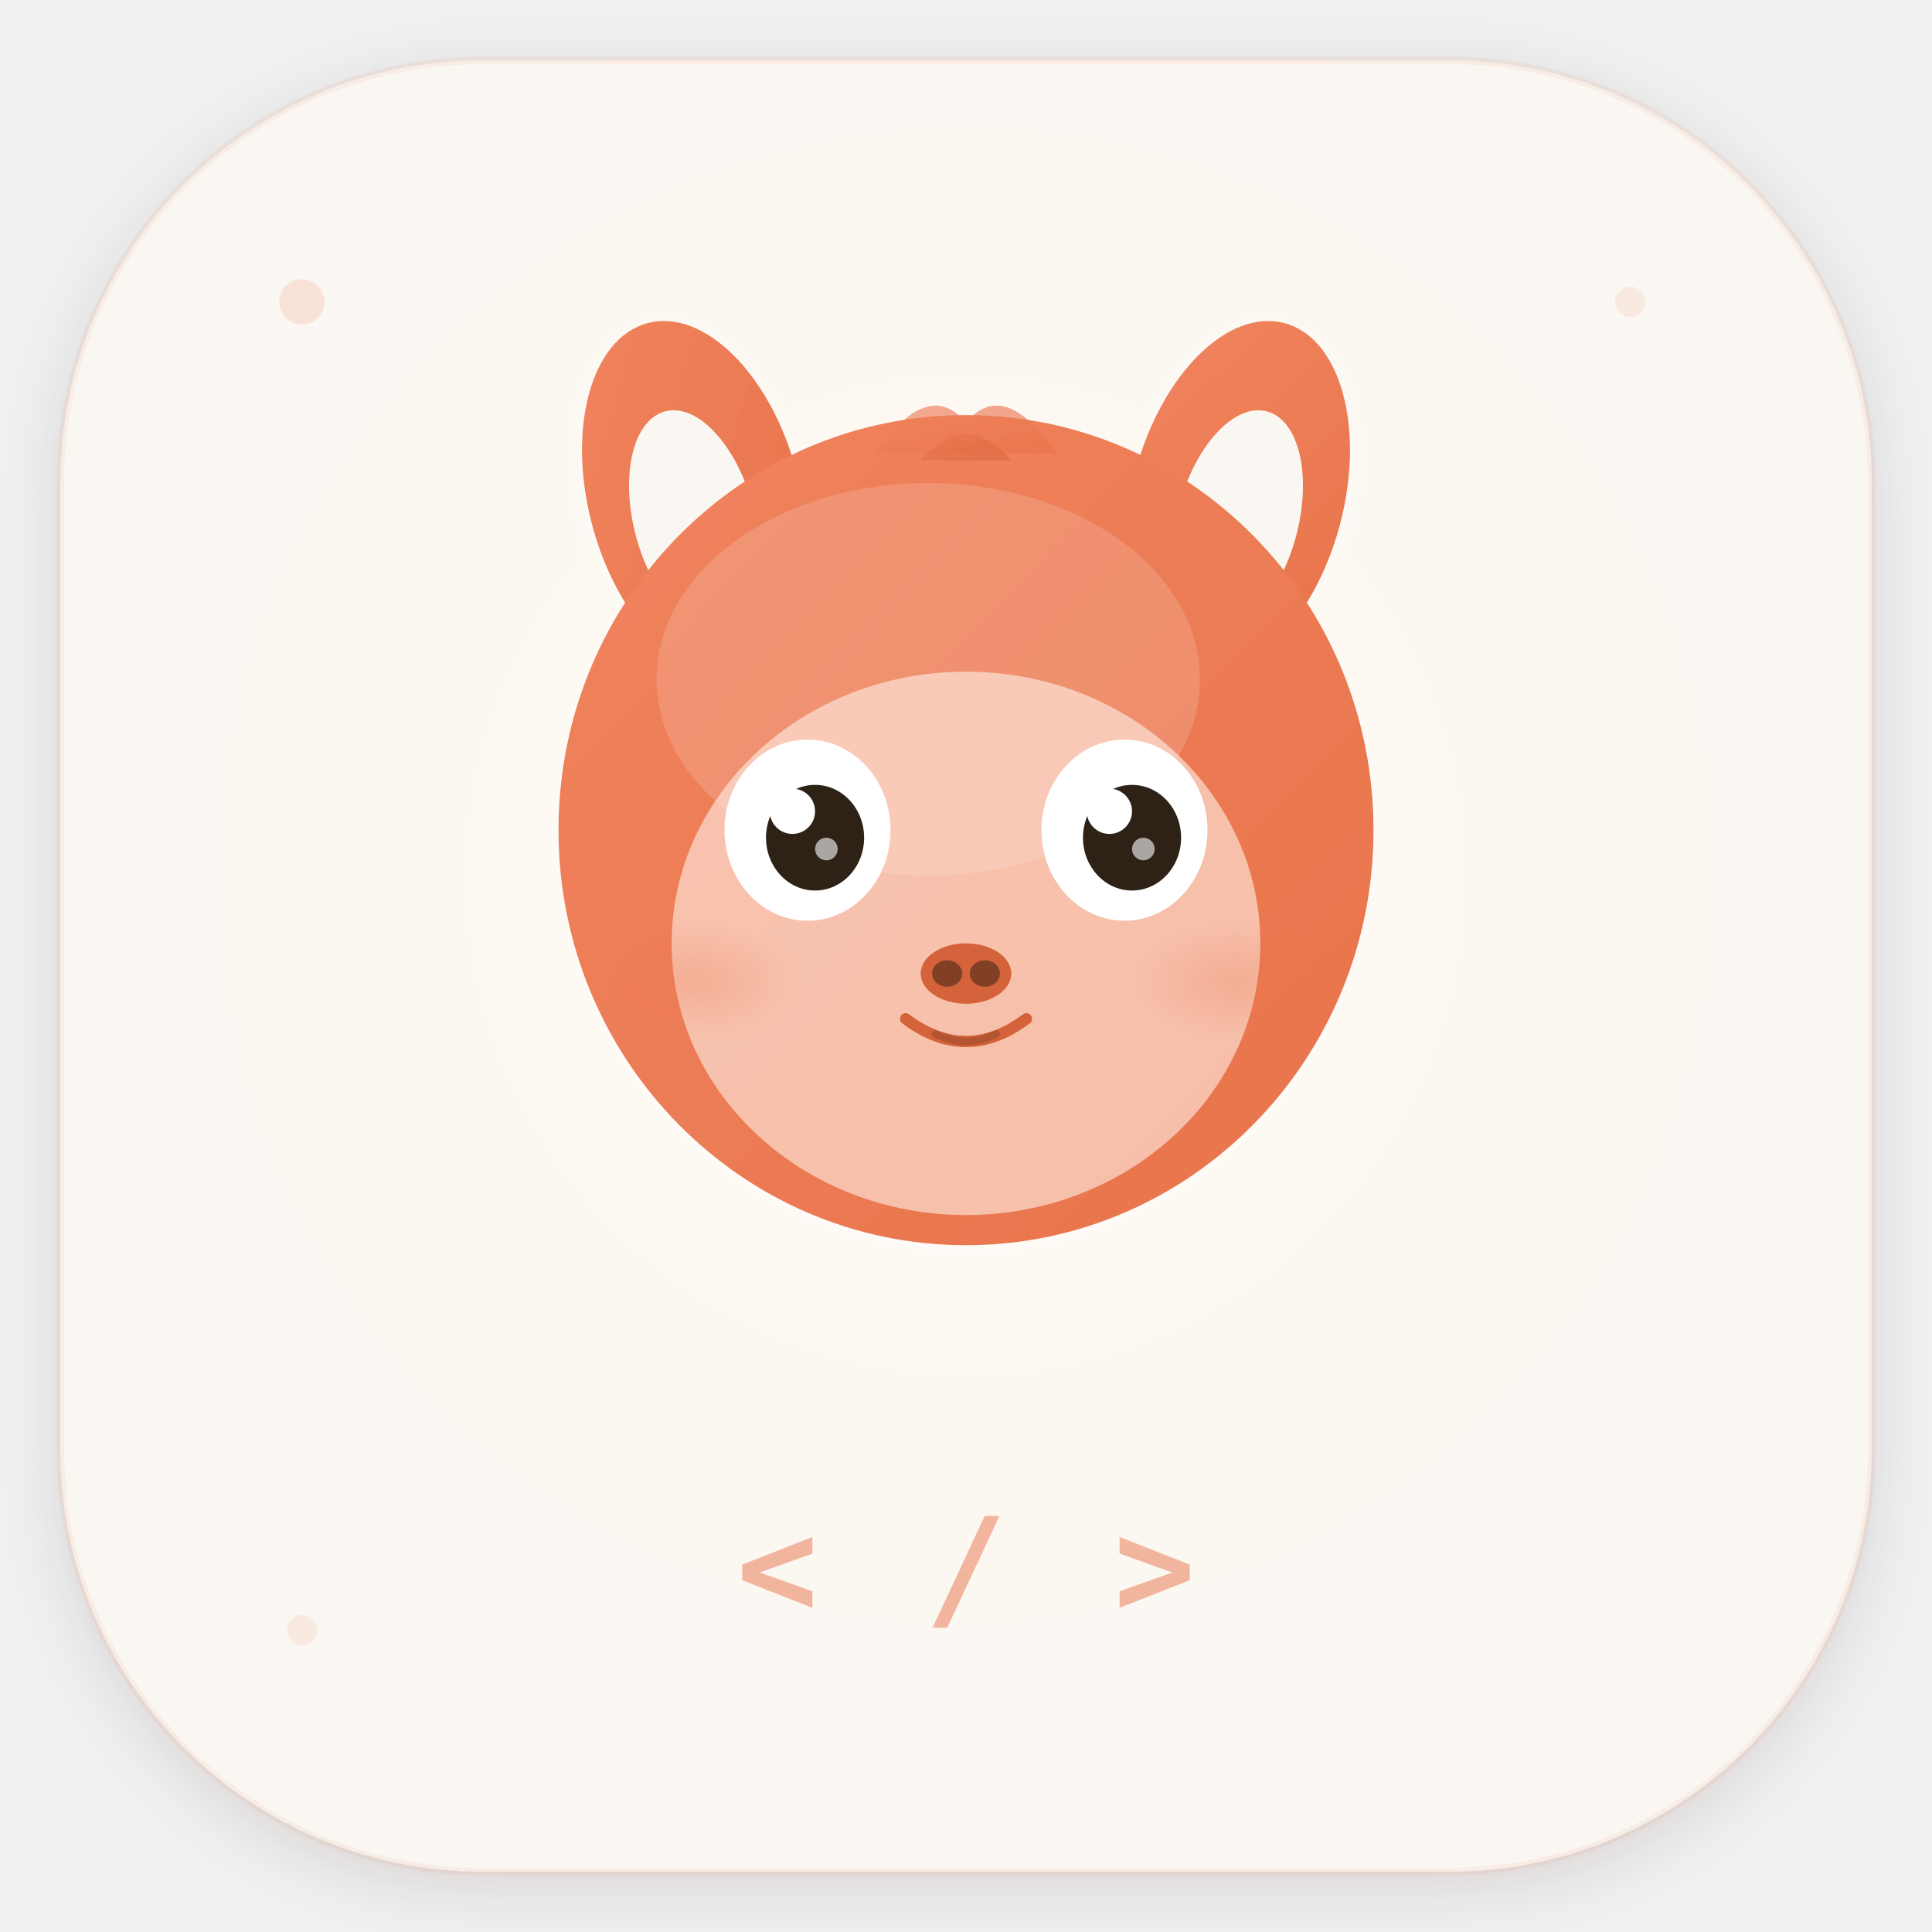
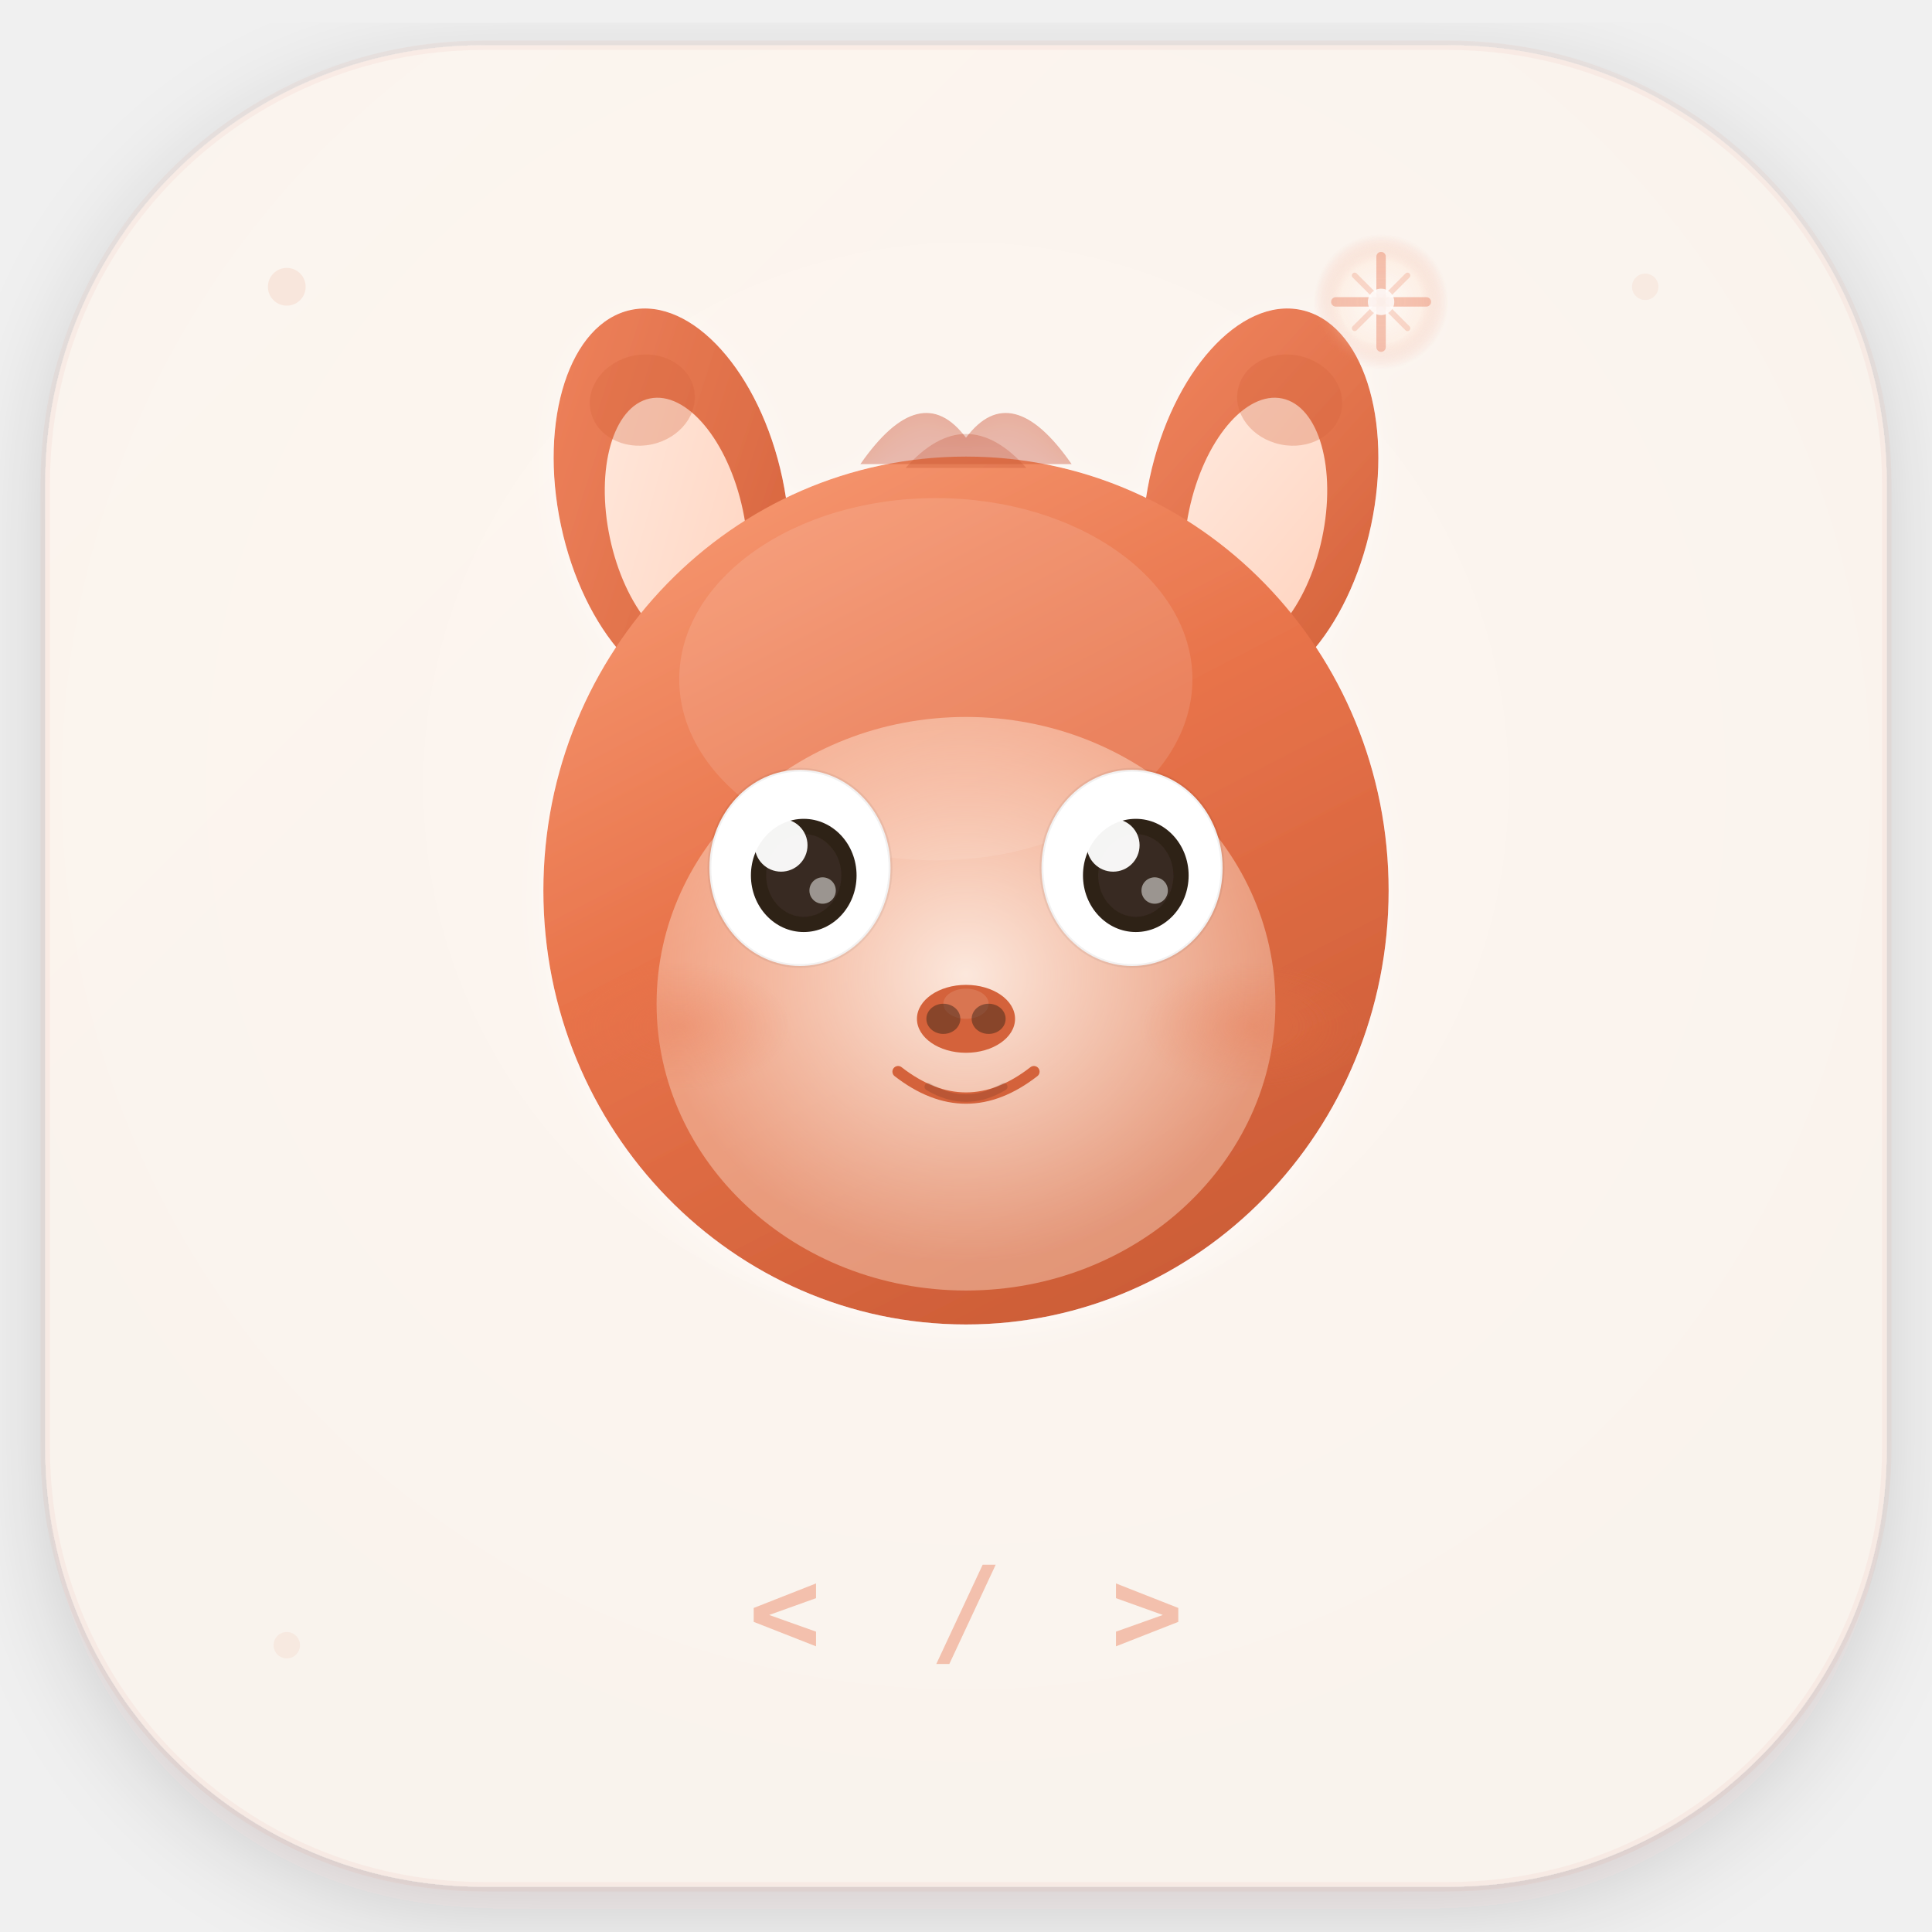
<svg xmlns="http://www.w3.org/2000/svg" viewBox="0 0 512 512" width="512" height="512">
  <defs>
-     <radialGradient id="bgGrad" cx="50%" cy="45%" r="55%">
-       <stop offset="0%" stop-color="#FFF8F0" />
+     <radialGradient id="bgGrad" cx="50%" cy="40%" r="60%">
+       <stop offset="0%" stop-color="#FFFAF5" />
      <stop offset="100%" stop-color="#FAF7F2" />
    </radialGradient>
-     <linearGradient id="coralGrad" x1="0%" y1="0%" x2="100%" y2="100%">
-       <stop offset="0%" stop-color="#F0845E" />
-       <stop offset="100%" stop-color="#E8734A" />
-     </linearGradient>
-     <linearGradient id="darkCoral" x1="0%" y1="0%" x2="100%" y2="100%">
-       <stop offset="0%" stop-color="#E8734A" />
+     <linearGradient id="coralMain" x1="0%" y1="0%" x2="100%" y2="100%">
+       <stop offset="0%" stop-color="#F28C62" />
+       <stop offset="50%" stop-color="#E8734A" />
      <stop offset="100%" stop-color="#D4623A" />
    </linearGradient>
+     <linearGradient id="headGrad" x1="30%" y1="0%" x2="80%" y2="100%">
+       <stop offset="0%" stop-color="#F5956E" />
+       <stop offset="40%" stop-color="#E8734A" />
+       <stop offset="100%" stop-color="#C95A34" />
+     </linearGradient>
+     <linearGradient id="earGrad" x1="0%" y1="0%" x2="100%" y2="100%">
+       <stop offset="0%" stop-color="#F0845E" />
+       <stop offset="100%" stop-color="#D4623A" />
+     </linearGradient>
+     <linearGradient id="earInnerGrad" x1="0%" y1="0%" x2="100%" y2="100%">
+       <stop offset="0%" stop-color="#FFE8DC" />
+       <stop offset="100%" stop-color="#FFD4C0" />
+     </linearGradient>
+     <radialGradient id="faceGrad" cx="50%" cy="45%" r="50%">
+       <stop offset="0%" stop-color="#FFF5ED" stop-opacity="0.9" />
+       <stop offset="100%" stop-color="#FFE8D8" stop-opacity="0.4" />
+     </radialGradient>
    <radialGradient id="blushL" cx="50%" cy="50%" r="50%">
-       <stop offset="0%" stop-color="#E8734A" stop-opacity="0.25" />
+       <stop offset="0%" stop-color="#E8734A" stop-opacity="0.3" />
      <stop offset="100%" stop-color="#E8734A" stop-opacity="0" />
    </radialGradient>
    <radialGradient id="blushR" cx="50%" cy="50%" r="50%">
-       <stop offset="0%" stop-color="#E8734A" stop-opacity="0.25" />
+       <stop offset="0%" stop-color="#E8734A" stop-opacity="0.3" />
      <stop offset="100%" stop-color="#E8734A" stop-opacity="0" />
    </radialGradient>
-     <filter id="shadow" x="-10%" y="-10%" width="130%" height="140%">
-       <feDropShadow dx="0" dy="4" stdDeviation="8" flood-color="#2D2016" flood-opacity="0.12" />
+     <radialGradient id="starGlow" cx="50%" cy="50%" r="50%">
+       <stop offset="0%" stop-color="#FFFFFF" stop-opacity="0.9" />
+       <stop offset="60%" stop-color="#FFE8D8" stop-opacity="0.6" />
+       <stop offset="100%" stop-color="#E8734A" stop-opacity="0" />
+     </radialGradient>
+     <filter id="shadowMain" x="-15%" y="-10%" width="140%" height="145%">
+       <feDropShadow dx="0" dy="6" stdDeviation="12" flood-color="#2D2016" flood-opacity="0.15" />
    </filter>
-     <filter id="innerGlow">
-       <feGaussianBlur in="SourceAlpha" stdDeviation="3" result="blur" />
+     <filter id="innerGlow" x="-10%" y="-10%" width="120%" height="120%">
+       <feGaussianBlur in="SourceAlpha" stdDeviation="4" result="blur" />
      <feOffset dx="0" dy="2" result="offsetBlur" />
-       <feFlood flood-color="#FFFFFF" flood-opacity="0.5" result="color" />
+       <feFlood flood-color="#FFFFFF" flood-opacity="0.4" result="color" />
      <feComposite in="color" in2="offsetBlur" operator="in" result="shadow" />
      <feMerge>
        <feMergeNode in="shadow" />
        <feMergeNode in="SourceGraphic" />
      </feMerge>
    </filter>
+     <filter id="starBlur" x="-50%" y="-50%" width="200%" height="200%">
+       <feGaussianBlur stdDeviation="2" />
+     </filter>
  </defs>
-   <rect x="16" y="16" width="480" height="480" rx="112" ry="112" fill="url(#bgGrad)" filter="url(#shadow)" />
-   <rect x="16" y="16" width="480" height="480" rx="112" ry="112" fill="none" stroke="#E8734A" stroke-opacity="0.08" stroke-width="2" />
-   <g transform="translate(256, 240)" filter="url(#innerGlow)">
-     <ellipse cx="-72" cy="-108" rx="28" ry="48" fill="url(#coralGrad)" transform="rotate(-15, -72, -108)" />
-     <ellipse cx="-72" cy="-102" rx="16" ry="30" fill="#FAF7F2" transform="rotate(-15, -72, -102)" />
-     <ellipse cx="72" cy="-108" rx="28" ry="48" fill="url(#coralGrad)" transform="rotate(15, 72, -108)" />
-     <ellipse cx="72" cy="-102" rx="16" ry="30" fill="#FAF7F2" transform="rotate(15, 72, -102)" />
-     <ellipse cx="0" cy="-20" rx="108" ry="110" fill="url(#coralGrad)" />
-     <ellipse cx="-10" cy="-60" rx="72" ry="52" fill="#FFFFFF" opacity="0.15" />
-     <ellipse cx="0" cy="10" rx="78" ry="72" fill="#FFF0E8" opacity="0.6" />
-     <g transform="translate(-42, -20)">
-       <ellipse cx="0" cy="0" rx="22" ry="24" fill="#FFFFFF" />
-       <ellipse cx="2" cy="2" rx="13" ry="14" fill="#2D2016" />
-       <ellipse cx="-4" cy="-5" rx="6" ry="6" fill="#FFFFFF" />
-       <ellipse cx="5" cy="5" rx="3" ry="3" fill="#FFFFFF" opacity="0.6" />
+   <rect x="12" y="12" width="488" height="488" rx="116" ry="116" fill="url(#bgGrad)" filter="url(#shadowMain)" />
+   <rect x="12" y="12" width="488" height="488" rx="116" ry="116" fill="none" stroke="#E8734A" stroke-opacity="0.06" stroke-width="2.5" />
+   <rect x="12" y="12" width="488" height="488" rx="116" ry="116" fill="url(#coralMain)" opacity="0.03" />
+   <g transform="translate(256, 248)" filter="url(#innerGlow)">
+     <g transform="translate(-78, -115) rotate(-12)">
+       <ellipse cx="0" cy="0" rx="30" ry="52" fill="url(#earGrad)" />
+       <ellipse cx="0" cy="6" rx="18" ry="34" fill="url(#earInnerGrad)" />
+       <ellipse cx="-2" cy="-28" rx="14" ry="12" fill="#D4623A" opacity="0.3" />
    </g>
-     <g transform="translate(42, -20)">
-       <ellipse cx="0" cy="0" rx="22" ry="24" fill="#FFFFFF" />
-       <ellipse cx="2" cy="2" rx="13" ry="14" fill="#2D2016" />
-       <ellipse cx="-4" cy="-5" rx="6" ry="6" fill="#FFFFFF" />
-       <ellipse cx="5" cy="5" rx="3" ry="3" fill="#FFFFFF" opacity="0.6" />
+     <g transform="translate(78, -115) rotate(12)">
+       <ellipse cx="0" cy="0" rx="30" ry="52" fill="url(#earGrad)" />
+       <ellipse cx="0" cy="6" rx="18" ry="34" fill="url(#earInnerGrad)" />
+       <ellipse cx="2" cy="-28" rx="14" ry="12" fill="#D4623A" opacity="0.3" />
    </g>
-     <ellipse cx="-72" cy="20" rx="28" ry="16" fill="url(#blushL)" />
-     <ellipse cx="72" cy="20" rx="28" ry="16" fill="url(#blushR)" />
-     <ellipse cx="0" cy="18" rx="12" ry="8" fill="#D4623A" />
-     <ellipse cx="-5" cy="18" rx="4" ry="3.5" fill="#2D2016" opacity="0.5" />
-     <ellipse cx="5" cy="18" rx="4" ry="3.5" fill="#2D2016" opacity="0.5" />
-     <path d="M-16,30 Q0,42 16,30" fill="none" stroke="#D4623A" stroke-width="3" stroke-linecap="round" />
-     <path d="M-8,34 Q0,38 8,34" fill="none" stroke="#2D2016" stroke-opacity="0.2" stroke-width="2" stroke-linecap="round" />
-     <path d="M-24,-120 Q-10,-140 0,-128 Q10,-140 24,-120" fill="url(#coralGrad)" opacity="0.7" />
-     <path d="M-12,-118 Q0,-132 12,-118" fill="url(#darkCoral)" opacity="0.5" />
+     <g transform="translate(110, -168)" opacity="0.7">
+       <circle cx="0" cy="0" r="18" fill="url(#starGlow)" />
+       <line x1="0" y1="-12" x2="0" y2="12" stroke="#E8734A" stroke-width="2.5" stroke-linecap="round" opacity="0.6" />
+       <line x1="-12" y1="0" x2="12" y2="0" stroke="#E8734A" stroke-width="2.5" stroke-linecap="round" opacity="0.6" />
+       <line x1="-7" y1="-7" x2="7" y2="7" stroke="#E8734A" stroke-width="1.5" stroke-linecap="round" opacity="0.35" />
+       <line x1="7" y1="-7" x2="-7" y2="7" stroke="#E8734A" stroke-width="1.5" stroke-linecap="round" opacity="0.35" />
+       <circle cx="0" cy="0" r="3.5" fill="#FFFFFF" opacity="0.85" />
+     </g>
+     <ellipse cx="0" cy="-12" rx="112" ry="115" fill="url(#headGrad)" />
+     <ellipse cx="-8" cy="-68" rx="68" ry="48" fill="#FFFFFF" opacity="0.12" />
+     <path d="M-28,-125 Q-12,-148 0,-132 Q12,-148 28,-125" fill="#D4623A" opacity="0.5" />
+     <path d="M-16,-124 Q0,-142 16,-124" fill="#C95A34" opacity="0.35" />
+     <ellipse cx="0" cy="18" rx="82" ry="76" fill="url(#faceGrad)" />
+     <g transform="translate(-44, -18)">
+       <ellipse cx="0" cy="0" rx="24" ry="26" fill="#FFFFFF" />
+       <ellipse cx="0" cy="0" rx="24" ry="26" fill="none" stroke="#2D2016" stroke-opacity="0.06" stroke-width="1" />
+       <ellipse cx="1" cy="2" rx="14" ry="15" fill="#2D2016" />
+       <ellipse cx="1" cy="2" rx="10" ry="11" fill="#3D3026" opacity="0.6" />
+       <ellipse cx="-5" cy="-6" rx="7" ry="7" fill="#FFFFFF" opacity="0.95" />
+       <ellipse cx="6" cy="6" rx="3.5" ry="3.5" fill="#FFFFFF" opacity="0.5" />
+     </g>
+     <g transform="translate(44, -18)">
+       <ellipse cx="0" cy="0" rx="24" ry="26" fill="#FFFFFF" />
+       <ellipse cx="0" cy="0" rx="24" ry="26" fill="none" stroke="#2D2016" stroke-opacity="0.06" stroke-width="1" />
+       <ellipse cx="1" cy="2" rx="14" ry="15" fill="#2D2016" />
+       <ellipse cx="1" cy="2" rx="10" ry="11" fill="#3D3026" opacity="0.6" />
+       <ellipse cx="-5" cy="-6" rx="7" ry="7" fill="#FFFFFF" opacity="0.95" />
+       <ellipse cx="6" cy="6" rx="3.5" ry="3.5" fill="#FFFFFF" opacity="0.5" />
+     </g>
+     <ellipse cx="-76" cy="24" rx="30" ry="17" fill="url(#blushL)" />
+     <ellipse cx="76" cy="24" rx="30" ry="17" fill="url(#blushR)" />
+     <ellipse cx="0" cy="22" rx="13" ry="9" fill="#D4623A" />
+     <ellipse cx="0" cy="18" rx="6" ry="4" fill="#FFFFFF" opacity="0.12" />
+     <ellipse cx="-6" cy="22" rx="4.5" ry="4" fill="#2D2016" opacity="0.45" />
+     <ellipse cx="6" cy="22" rx="4.5" ry="4" fill="#2D2016" opacity="0.45" />
+     <path d="M-18,36 Q0,50 18,36" fill="none" stroke="#D4623A" stroke-width="3" stroke-linecap="round" />
+     <path d="M-10,40 Q0,46 10,40" fill="none" stroke="#2D2016" stroke-opacity="0.15" stroke-width="2" stroke-linecap="round" />
  </g>
-   <g transform="translate(256, 420)">
-     <text x="-50" y="8" font-family="'SF Mono','JetBrains Mono','Consolas',monospace" font-size="36" font-weight="700" fill="#E8734A" opacity="0.5" text-anchor="middle">&lt;</text>
-     <text x="0" y="8" font-family="'SF Mono','JetBrains Mono','Consolas',monospace" font-size="36" font-weight="700" fill="#E8734A" opacity="0.5" text-anchor="middle">/</text>
-     <text x="50" y="8" font-family="'SF Mono','JetBrains Mono','Consolas',monospace" font-size="36" font-weight="700" fill="#E8734A" opacity="0.5" text-anchor="middle">&gt;</text>
+   <g transform="translate(256, 432)">
+     <text x="-48" y="6" font-family="'SF Mono','JetBrains Mono','Consolas',monospace" font-size="32" font-weight="700" fill="#E8734A" opacity="0.4" text-anchor="middle">&lt;</text>
+     <text x="0" y="6" font-family="'SF Mono','JetBrains Mono','Consolas',monospace" font-size="32" font-weight="700" fill="#E8734A" opacity="0.4" text-anchor="middle">/</text>
+     <text x="48" y="6" font-family="'SF Mono','JetBrains Mono','Consolas',monospace" font-size="32" font-weight="700" fill="#E8734A" opacity="0.4" text-anchor="middle">&gt;</text>
  </g>
-   <circle cx="80" cy="80" r="6" fill="#E8734A" opacity="0.15" />
-   <circle cx="432" cy="80" r="4" fill="#E8734A" opacity="0.1" />
-   <circle cx="80" cy="432" r="4" fill="#E8734A" opacity="0.1" />
+   <circle cx="76" cy="76" r="5" fill="#E8734A" opacity="0.12" />
+   <circle cx="436" cy="76" r="3.5" fill="#E8734A" opacity="0.08" />
+   <circle cx="76" cy="436" r="3.5" fill="#E8734A" opacity="0.08" />
</svg>
